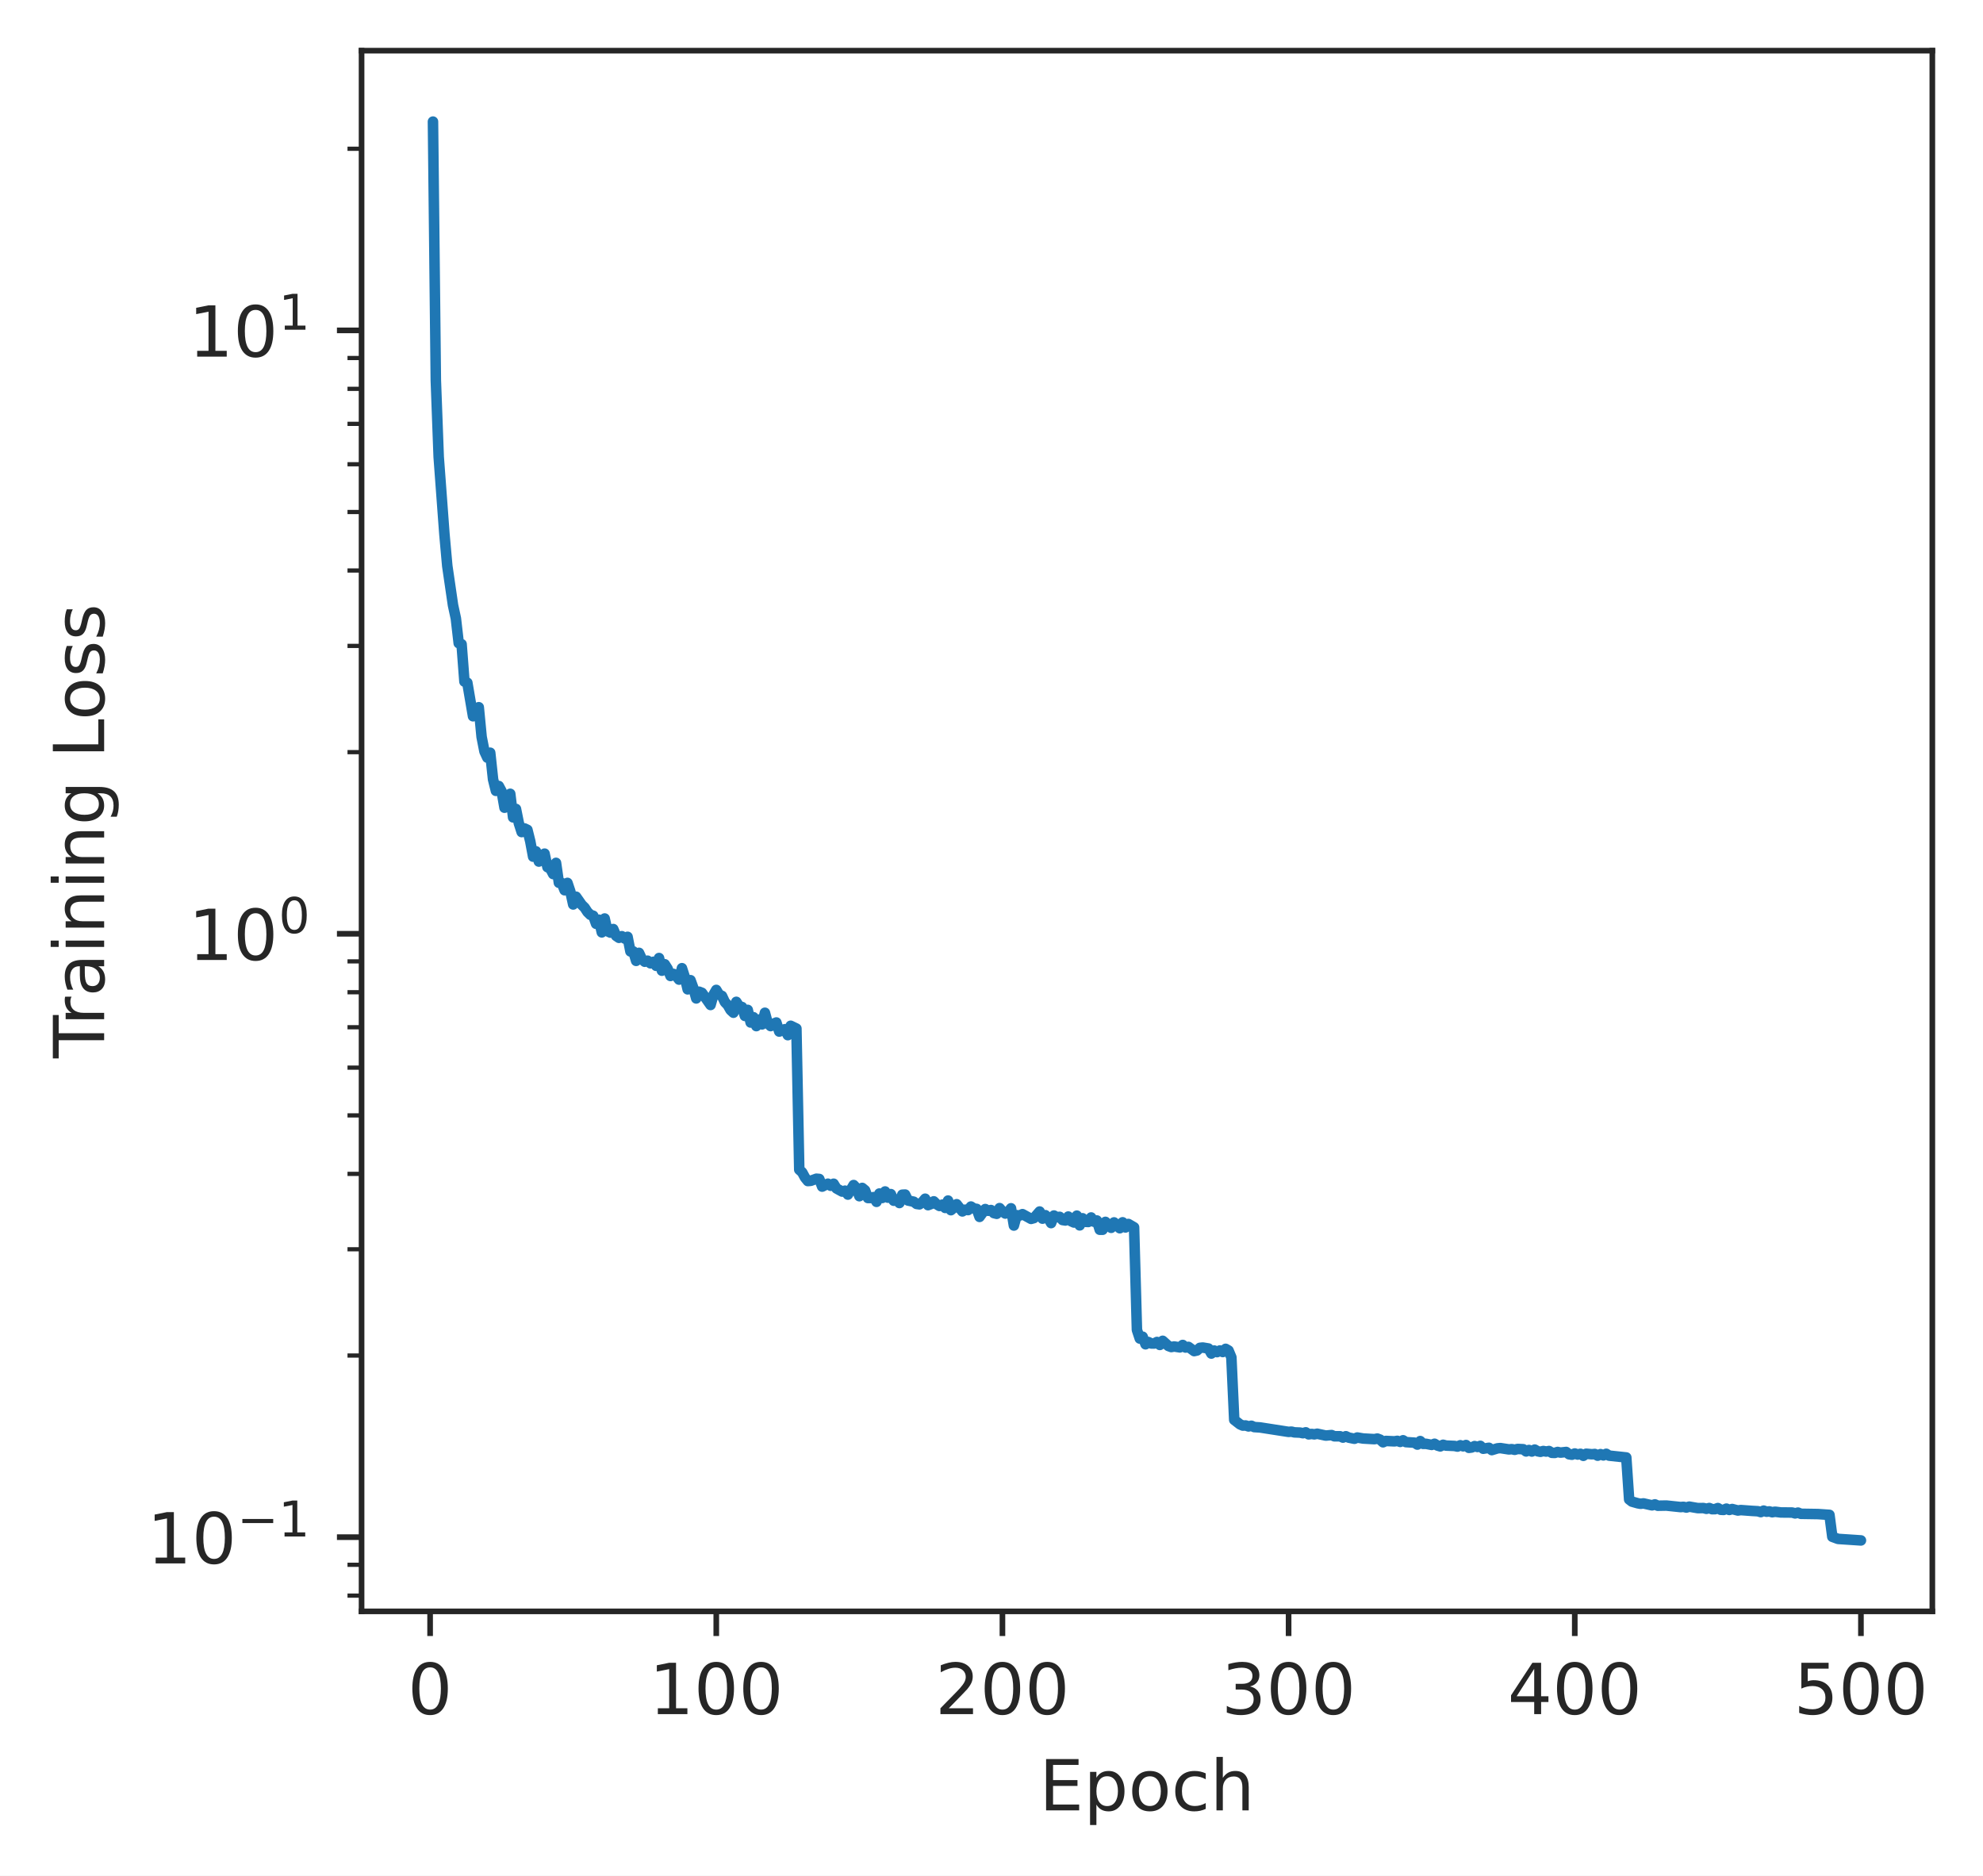
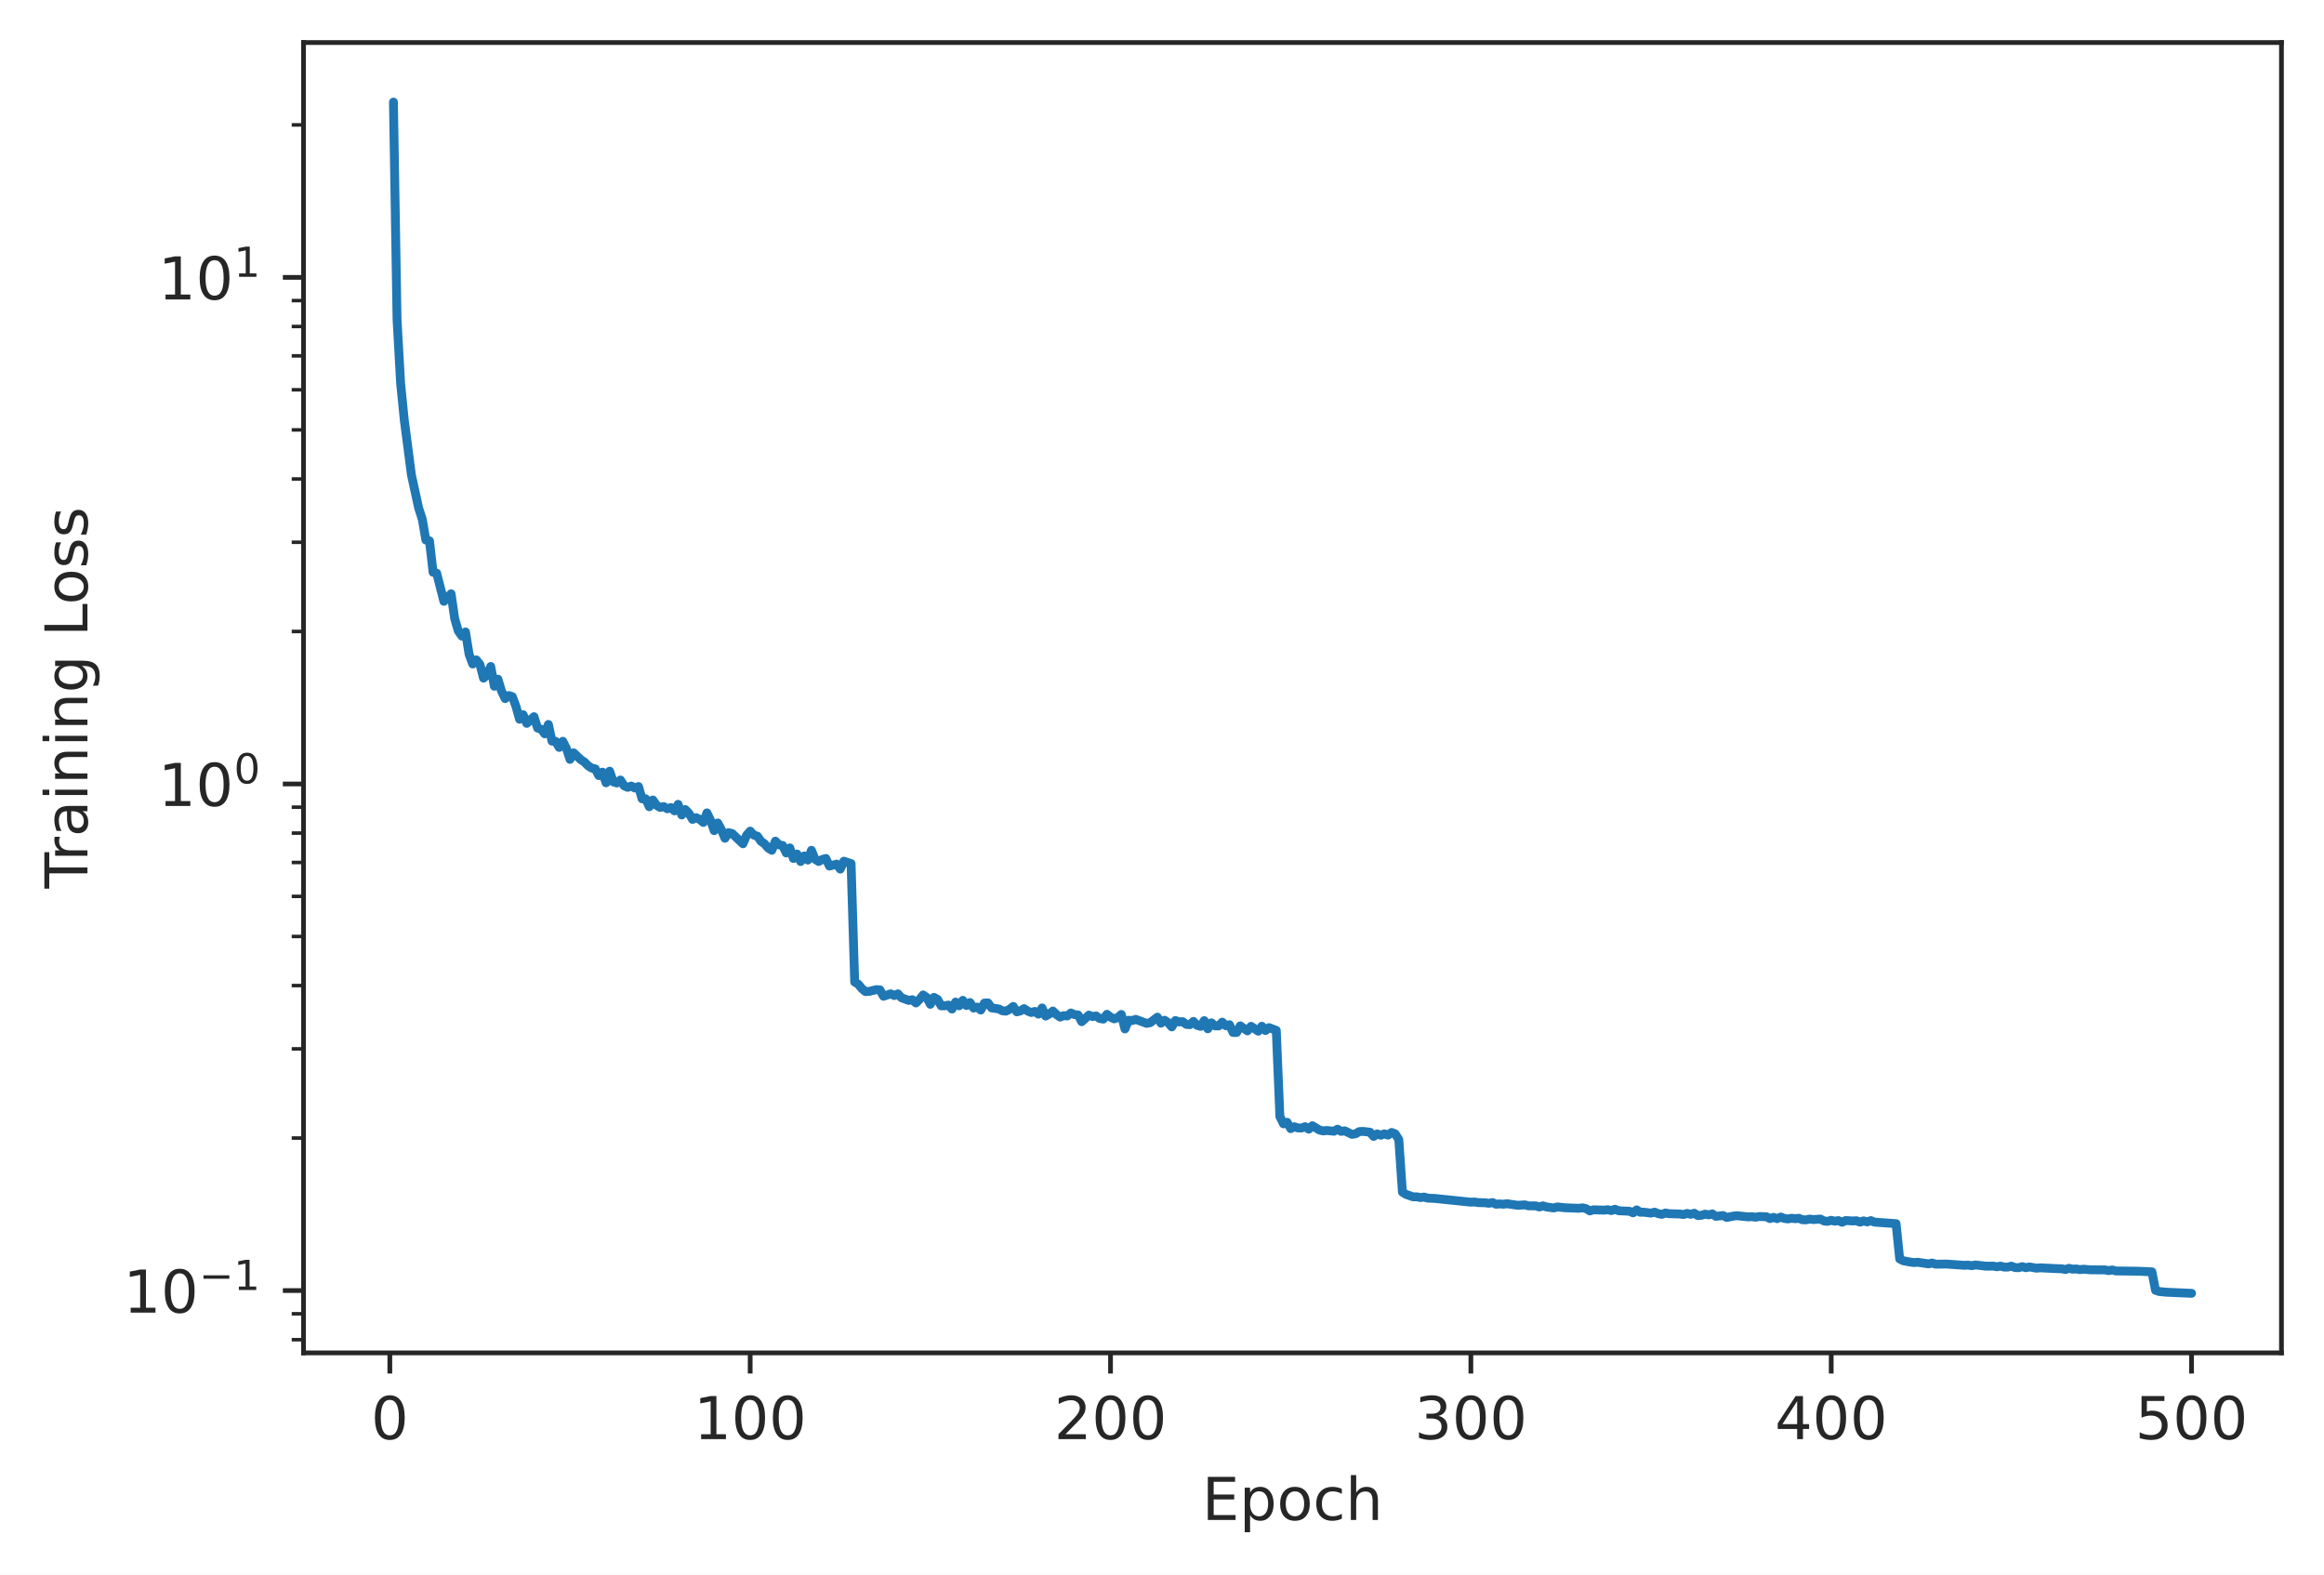
- <svg xmlns="http://www.w3.org/2000/svg" xmlns:xlink="http://www.w3.org/1999/xlink" width="281.778pt" height="266.516pt" viewBox="0 0 281.778 266.516" version="1.1">
+ <svg xmlns="http://www.w3.org/2000/svg" xmlns:xlink="http://www.w3.org/1999/xlink" width="393.378pt" height="266.516pt" viewBox="0 0 393.378 266.516" version="1.1">
  <defs>
    <style type="text/css">*{stroke-linejoin: round; stroke-linecap: butt}</style>
  </defs>
  <g id="figure_1">
    <g id="patch_1">
-       <path d="M 0 266.516  L 281.778 266.516  L 281.778 0  L 0 0  z " style="fill: #ffffff" />
+       <path d="M 0 266.516  L 393.378 266.516  L 393.378 0  L 0 0  z " style="fill: #ffffff" />
    </g>
    <g id="axes_1">
      <g id="patch_2">
-         <path d="M 51.378 228.96  L 274.578 228.96  L 274.578 7.2  L 51.378 7.2  z " style="fill: #ffffff" />
+         <path d="M 51.378 228.96  L 386.178 228.96  L 386.178 7.2  L 51.378 7.2  z " style="fill: #ffffff" />
      </g>
      <g id="matplotlib.axis_1">
        <g id="xtick_1">
          <g id="line2d_1">
            <defs>
-               <path id="mf340c3cb21" d="M 0 0  L 0 3.5  " style="stroke: #262626; stroke-width: 0.8" />
-             </defs>
-             <g>
-               <use xlink:href="#mf340c3cb21" x="61.117" y="228.96" style="fill: #262626; stroke: #262626; stroke-width: 0.8" />
+               <path id="mbf57eaf388" d="M 0 0  L 0 3.5  " style="stroke: #262626; stroke-width: 0.8" />
+             </defs>
+             <g>
+               <use xlink:href="#mbf57eaf388" x="65.986" y="228.96" style="fill: #262626; stroke: #262626; stroke-width: 0.8" />
            </g>
          </g>
          <g id="text_1">
-             <g style="fill: #262626" transform="translate(57.9357 243.5584) scale(0.1 -0.1)">
+             <g style="fill: #262626" transform="translate(62.80511 243.5584) scale(0.1 -0.1)">
              <defs>
                <path id="DejaVuSans-30" d="M 2034 4250  Q 1547 4250 1301 3770  Q 1056 3291 1056 2328  Q 1056 1369 1301 889  Q 1547 409 2034 409  Q 2525 409 2770 889  Q 3016 1369 3016 2328  Q 3016 3291 2770 3770  Q 2525 4250 2034 4250  z M 2034 4750  Q 2819 4750 3233 4129  Q 3647 3509 3647 2328  Q 3647 1150 3233 529  Q 2819 -91 2034 -91  Q 1250 -91 836 529  Q 422 1150 422 2328  Q 422 3509 836 4129  Q 1250 4750 2034 4750  z " transform="scale(0.015625)" />
              </defs>
              <use xlink:href="#DejaVuSans-30" />
            </g>
          </g>
        </g>
        <g id="xtick_2">
          <g id="line2d_2">
            <g>
-               <use xlink:href="#mf340c3cb21" x="101.78" y="228.96" style="fill: #262626; stroke: #262626; stroke-width: 0.8" />
+               <use xlink:href="#mbf57eaf388" x="126.981" y="228.96" style="fill: #262626; stroke: #262626; stroke-width: 0.8" />
            </g>
          </g>
          <g id="text_2">
-             <g style="fill: #262626" transform="translate(92.23634 243.5584) scale(0.1 -0.1)">
+             <g style="fill: #262626" transform="translate(117.4373 243.5584) scale(0.1 -0.1)">
              <defs>
                <path id="DejaVuSans-31" d="M 794 531  L 1825 531  L 1825 4091  L 703 3866  L 703 4441  L 1819 4666  L 2450 4666  L 2450 531  L 3481 531  L 3481 0  L 794 0  L 794 531  z " transform="scale(0.015625)" />
              </defs>
              <use xlink:href="#DejaVuSans-31" />
              <use xlink:href="#DejaVuSans-30" x="63.623" />
              <use xlink:href="#DejaVuSans-30" x="127.246" />
            </g>
          </g>
        </g>
        <g id="xtick_3">
          <g id="line2d_3">
            <g>
-               <use xlink:href="#mf340c3cb21" x="142.443" y="228.96" style="fill: #262626; stroke: #262626; stroke-width: 0.8" />
+               <use xlink:href="#mbf57eaf388" x="187.976" y="228.96" style="fill: #262626; stroke: #262626; stroke-width: 0.8" />
            </g>
          </g>
          <g id="text_3">
-             <g style="fill: #262626" transform="translate(132.8995 243.5584) scale(0.1 -0.1)">
+             <g style="fill: #262626" transform="translate(178.432 243.5584) scale(0.1 -0.1)">
              <defs>
                <path id="DejaVuSans-32" d="M 1228 531  L 3431 531  L 3431 0  L 469 0  L 469 531  Q 828 903 1448 1529  Q 2069 2156 2228 2338  Q 2531 2678 2651 2914  Q 2772 3150 2772 3378  Q 2772 3750 2511 3984  Q 2250 4219 1831 4219  Q 1534 4219 1204 4116  Q 875 4013 500 3803  L 500 4441  Q 881 4594 1212 4672  Q 1544 4750 1819 4750  Q 2544 4750 2975 4387  Q 3406 4025 3406 3419  Q 3406 3131 3298 2873  Q 3191 2616 2906 2266  Q 2828 2175 2409 1742  Q 1991 1309 1228 531  z " transform="scale(0.015625)" />
              </defs>
              <use xlink:href="#DejaVuSans-32" />
              <use xlink:href="#DejaVuSans-30" x="63.623" />
              <use xlink:href="#DejaVuSans-30" x="127.246" />
            </g>
          </g>
        </g>
        <g id="xtick_4">
          <g id="line2d_4">
            <g>
-               <use xlink:href="#mf340c3cb21" x="183.106" y="228.96" style="fill: #262626; stroke: #262626; stroke-width: 0.8" />
+               <use xlink:href="#mbf57eaf388" x="248.971" y="228.96" style="fill: #262626; stroke: #262626; stroke-width: 0.8" />
            </g>
          </g>
          <g id="text_4">
-             <g style="fill: #262626" transform="translate(173.5626 243.5584) scale(0.1 -0.1)">
+             <g style="fill: #262626" transform="translate(239.4268 243.5584) scale(0.1 -0.1)">
              <defs>
                <path id="DejaVuSans-33" d="M 2597 2516  Q 3050 2419 3304 2112  Q 3559 1806 3559 1356  Q 3559 666 3084 287  Q 2609 -91 1734 -91  Q 1441 -91 1130 -33  Q 819 25 488 141  L 488 750  Q 750 597 1062 519  Q 1375 441 1716 441  Q 2309 441 2620 675  Q 2931 909 2931 1356  Q 2931 1769 2642 2001  Q 2353 2234 1838 2234  L 1294 2234  L 1294 2753  L 1863 2753  Q 2328 2753 2575 2939  Q 2822 3125 2822 3475  Q 2822 3834 2567 4026  Q 2313 4219 1838 4219  Q 1578 4219 1281 4162  Q 984 4106 628 3988  L 628 4550  Q 988 4650 1302 4700  Q 1616 4750 1894 4750  Q 2613 4750 3031 4423  Q 3450 4097 3450 3541  Q 3450 3153 3228 2886  Q 3006 2619 2597 2516  z " transform="scale(0.015625)" />
              </defs>
              <use xlink:href="#DejaVuSans-33" />
              <use xlink:href="#DejaVuSans-30" x="63.623" />
              <use xlink:href="#DejaVuSans-30" x="127.246" />
            </g>
          </g>
        </g>
        <g id="xtick_5">
          <g id="line2d_5">
            <g>
-               <use xlink:href="#mf340c3cb21" x="223.77" y="228.96" style="fill: #262626; stroke: #262626; stroke-width: 0.8" />
+               <use xlink:href="#mbf57eaf388" x="309.965" y="228.96" style="fill: #262626; stroke: #262626; stroke-width: 0.8" />
            </g>
          </g>
          <g id="text_5">
-             <g style="fill: #262626" transform="translate(214.2258 243.5584) scale(0.1 -0.1)">
+             <g style="fill: #262626" transform="translate(300.4215 243.5584) scale(0.1 -0.1)">
              <defs>
                <path id="DejaVuSans-34" d="M 2419 4116  L 825 1625  L 2419 1625  L 2419 4116  z M 2253 4666  L 3047 4666  L 3047 1625  L 3713 1625  L 3713 1100  L 3047 1100  L 3047 0  L 2419 0  L 2419 1100  L 313 1100  L 313 1709  L 2253 4666  z " transform="scale(0.015625)" />
              </defs>
              <use xlink:href="#DejaVuSans-34" />
              <use xlink:href="#DejaVuSans-30" x="63.623" />
              <use xlink:href="#DejaVuSans-30" x="127.246" />
            </g>
          </g>
        </g>
        <g id="xtick_6">
          <g id="line2d_6">
            <g>
-               <use xlink:href="#mf340c3cb21" x="264.433" y="228.96" style="fill: #262626; stroke: #262626; stroke-width: 0.8" />
+               <use xlink:href="#mbf57eaf388" x="370.96" y="228.96" style="fill: #262626; stroke: #262626; stroke-width: 0.8" />
            </g>
          </g>
          <g id="text_6">
-             <g style="fill: #262626" transform="translate(254.8889 243.5584) scale(0.1 -0.1)">
+             <g style="fill: #262626" transform="translate(361.4162 243.5584) scale(0.1 -0.1)">
              <defs>
                <path id="DejaVuSans-35" d="M 691 4666  L 3169 4666  L 3169 4134  L 1269 4134  L 1269 2991  Q 1406 3038 1543 3061  Q 1681 3084 1819 3084  Q 2600 3084 3056 2656  Q 3513 2228 3513 1497  Q 3513 744 3044 326  Q 2575 -91 1722 -91  Q 1428 -91 1123 -41  Q 819 9 494 109  L 494 744  Q 775 591 1075 516  Q 1375 441 1709 441  Q 2250 441 2565 725  Q 2881 1009 2881 1497  Q 2881 1984 2565 2268  Q 2250 2553 1709 2553  Q 1456 2553 1204 2497  Q 953 2441 691 2322  L 691 4666  z " transform="scale(0.015625)" />
              </defs>
              <use xlink:href="#DejaVuSans-35" />
              <use xlink:href="#DejaVuSans-30" x="63.623" />
              <use xlink:href="#DejaVuSans-30" x="127.246" />
            </g>
          </g>
        </g>
        <g id="text_7">
-           <g style="fill: #262626" transform="translate(147.6672 257.2366) scale(0.1 -0.1)">
+           <g style="fill: #262626" transform="translate(203.4672 257.2366) scale(0.1 -0.1)">
            <defs>
              <path id="DejaVuSans-45" d="M 628 4666  L 3578 4666  L 3578 4134  L 1259 4134  L 1259 2753  L 3481 2753  L 3481 2222  L 1259 2222  L 1259 531  L 3634 531  L 3634 0  L 628 0  L 628 4666  z " transform="scale(0.015625)" />
              <path id="DejaVuSans-70" d="M 1159 525  L 1159 -1331  L 581 -1331  L 581 3500  L 1159 3500  L 1159 2969  Q 1341 3281 1617 3432  Q 1894 3584 2278 3584  Q 2916 3584 3314 3078  Q 3713 2572 3713 1747  Q 3713 922 3314 415  Q 2916 -91 2278 -91  Q 1894 -91 1617 61  Q 1341 213 1159 525  z M 3116 1747  Q 3116 2381 2855 2742  Q 2594 3103 2138 3103  Q 1681 3103 1420 2742  Q 1159 2381 1159 1747  Q 1159 1113 1420 752  Q 1681 391 2138 391  Q 2594 391 2855 752  Q 3116 1113 3116 1747  z " transform="scale(0.015625)" />
              <path id="DejaVuSans-6f" d="M 1959 3097  Q 1497 3097 1228 2736  Q 959 2375 959 1747  Q 959 1119 1226 758  Q 1494 397 1959 397  Q 2419 397 2687 759  Q 2956 1122 2956 1747  Q 2956 2369 2687 2733  Q 2419 3097 1959 3097  z M 1959 3584  Q 2709 3584 3137 3096  Q 3566 2609 3566 1747  Q 3566 888 3137 398  Q 2709 -91 1959 -91  Q 1206 -91 779 398  Q 353 888 353 1747  Q 353 2609 779 3096  Q 1206 3584 1959 3584  z " transform="scale(0.015625)" />
              <path id="DejaVuSans-63" d="M 3122 3366  L 3122 2828  Q 2878 2963 2633 3030  Q 2388 3097 2138 3097  Q 1578 3097 1268 2742  Q 959 2388 959 1747  Q 959 1106 1268 751  Q 1578 397 2138 397  Q 2388 397 2633 464  Q 2878 531 3122 666  L 3122 134  Q 2881 22 2623 -34  Q 2366 -91 2075 -91  Q 1284 -91 818 406  Q 353 903 353 1747  Q 353 2603 823 3093  Q 1294 3584 2113 3584  Q 2378 3584 2631 3529  Q 2884 3475 3122 3366  z " transform="scale(0.015625)" />
              <path id="DejaVuSans-68" d="M 3513 2113  L 3513 0  L 2938 0  L 2938 2094  Q 2938 2591 2744 2837  Q 2550 3084 2163 3084  Q 1697 3084 1428 2787  Q 1159 2491 1159 1978  L 1159 0  L 581 0  L 581 4863  L 1159 4863  L 1159 2956  Q 1366 3272 1645 3428  Q 1925 3584 2291 3584  Q 2894 3584 3203 3211  Q 3513 2838 3513 2113  z " transform="scale(0.015625)" />
            </defs>
            <use xlink:href="#DejaVuSans-45" />
            <use xlink:href="#DejaVuSans-70" x="63.184" />
            <use xlink:href="#DejaVuSans-6f" x="126.66" />
            <use xlink:href="#DejaVuSans-63" x="187.842" />
            <use xlink:href="#DejaVuSans-68" x="242.822" />
          </g>
        </g>
      </g>
      <g id="matplotlib.axis_2">
        <g id="ytick_1">
          <g id="line2d_7">
            <defs>
-               <path id="mb48f81aa77" d="M 0 0  L -3.5 0  " style="stroke: #262626; stroke-width: 0.8" />
-             </defs>
-             <g>
-               <use xlink:href="#mb48f81aa77" x="51.378" y="218.415" style="fill: #262626; stroke: #262626; stroke-width: 0.8" />
+               <path id="mc027f5c96f" d="M 0 0  L -3.5 0  " style="stroke: #262626; stroke-width: 0.8" />
+             </defs>
+             <g>
+               <use xlink:href="#mc027f5c96f" x="51.378" y="218.415" style="fill: #262626; stroke: #262626; stroke-width: 0.8" />
            </g>
          </g>
          <g id="text_8">
            <g style="fill: #262626" transform="translate(20.87813 222.2147) scale(0.1 -0.1)">
              <defs>
                <path id="DejaVuSans-2212" d="M 678 2272  L 4684 2272  L 4684 1741  L 678 1741  L 678 2272  z " transform="scale(0.015625)" />
              </defs>
              <use xlink:href="#DejaVuSans-31" transform="translate(0 0.684375)" />
              <use xlink:href="#DejaVuSans-30" transform="translate(63.62305 0.684375)" />
              <use xlink:href="#DejaVuSans-2212" transform="translate(128.2031 38.96563) scale(0.7)" />
              <use xlink:href="#DejaVuSans-31" transform="translate(186.8555 38.96563) scale(0.7)" />
            </g>
          </g>
        </g>
        <g id="ytick_2">
          <g id="line2d_8">
            <g>
-               <use xlink:href="#mb48f81aa77" x="51.378" y="132.68" style="fill: #262626; stroke: #262626; stroke-width: 0.8" />
+               <use xlink:href="#mc027f5c96f" x="51.378" y="132.68" style="fill: #262626; stroke: #262626; stroke-width: 0.8" />
            </g>
          </g>
          <g id="text_9">
            <g style="fill: #262626" transform="translate(26.77812 136.4796) scale(0.1 -0.1)">
              <use xlink:href="#DejaVuSans-31" transform="translate(0 0.765625)" />
              <use xlink:href="#DejaVuSans-30" transform="translate(63.62305 0.765625)" />
              <use xlink:href="#DejaVuSans-30" transform="translate(128.2031 39.04688) scale(0.7)" />
            </g>
          </g>
        </g>
        <g id="ytick_3">
          <g id="line2d_9">
            <g>
-               <use xlink:href="#mb48f81aa77" x="51.378" y="46.945" style="fill: #262626; stroke: #262626; stroke-width: 0.8" />
+               <use xlink:href="#mc027f5c96f" x="51.378" y="46.945" style="fill: #262626; stroke: #262626; stroke-width: 0.8" />
            </g>
          </g>
          <g id="text_10">
            <g style="fill: #262626" transform="translate(26.77812 50.74457) scale(0.1 -0.1)">
              <use xlink:href="#DejaVuSans-31" transform="translate(0 0.684375)" />
              <use xlink:href="#DejaVuSans-30" transform="translate(63.62305 0.684375)" />
              <use xlink:href="#DejaVuSans-31" transform="translate(128.2031 38.96563) scale(0.7)" />
            </g>
          </g>
        </g>
        <g id="ytick_4">
          <g id="line2d_10">
            <defs>
-               <path id="m0d9f066ca9" d="M 0 0  L -2 0  " style="stroke: #262626; stroke-width: 0.6" />
-             </defs>
-             <g>
-               <use xlink:href="#m0d9f066ca9" x="51.378" y="226.724" style="fill: #262626; stroke: #262626; stroke-width: 0.6" />
+               <path id="mc7630020b9" d="M 0 0  L -2 0  " style="stroke: #262626; stroke-width: 0.6" />
+             </defs>
+             <g>
+               <use xlink:href="#mc7630020b9" x="51.378" y="226.724" style="fill: #262626; stroke: #262626; stroke-width: 0.6" />
            </g>
          </g>
        </g>
        <g id="ytick_5">
          <g id="line2d_11">
            <g>
-               <use xlink:href="#m0d9f066ca9" x="51.378" y="222.339" style="fill: #262626; stroke: #262626; stroke-width: 0.6" />
+               <use xlink:href="#mc7630020b9" x="51.378" y="222.339" style="fill: #262626; stroke: #262626; stroke-width: 0.6" />
            </g>
          </g>
        </g>
        <g id="ytick_6">
          <g id="line2d_12">
            <g>
-               <use xlink:href="#m0d9f066ca9" x="51.378" y="192.607" style="fill: #262626; stroke: #262626; stroke-width: 0.6" />
+               <use xlink:href="#mc7630020b9" x="51.378" y="192.607" style="fill: #262626; stroke: #262626; stroke-width: 0.6" />
            </g>
          </g>
        </g>
        <g id="ytick_7">
          <g id="line2d_13">
            <g>
-               <use xlink:href="#m0d9f066ca9" x="51.378" y="177.509" style="fill: #262626; stroke: #262626; stroke-width: 0.6" />
+               <use xlink:href="#mc7630020b9" x="51.378" y="177.509" style="fill: #262626; stroke: #262626; stroke-width: 0.6" />
            </g>
          </g>
        </g>
        <g id="ytick_8">
          <g id="line2d_14">
            <g>
-               <use xlink:href="#m0d9f066ca9" x="51.378" y="166.798" style="fill: #262626; stroke: #262626; stroke-width: 0.6" />
+               <use xlink:href="#mc7630020b9" x="51.378" y="166.798" style="fill: #262626; stroke: #262626; stroke-width: 0.6" />
            </g>
          </g>
        </g>
        <g id="ytick_9">
          <g id="line2d_15">
            <g>
-               <use xlink:href="#m0d9f066ca9" x="51.378" y="158.489" style="fill: #262626; stroke: #262626; stroke-width: 0.6" />
+               <use xlink:href="#mc7630020b9" x="51.378" y="158.489" style="fill: #262626; stroke: #262626; stroke-width: 0.6" />
            </g>
          </g>
        </g>
        <g id="ytick_10">
          <g id="line2d_16">
            <g>
-               <use xlink:href="#m0d9f066ca9" x="51.378" y="151.701" style="fill: #262626; stroke: #262626; stroke-width: 0.6" />
+               <use xlink:href="#mc7630020b9" x="51.378" y="151.701" style="fill: #262626; stroke: #262626; stroke-width: 0.6" />
            </g>
          </g>
        </g>
        <g id="ytick_11">
          <g id="line2d_17">
            <g>
-               <use xlink:href="#m0d9f066ca9" x="51.378" y="145.961" style="fill: #262626; stroke: #262626; stroke-width: 0.6" />
+               <use xlink:href="#mc7630020b9" x="51.378" y="145.961" style="fill: #262626; stroke: #262626; stroke-width: 0.6" />
            </g>
          </g>
        </g>
        <g id="ytick_12">
          <g id="line2d_18">
            <g>
-               <use xlink:href="#m0d9f066ca9" x="51.378" y="140.989" style="fill: #262626; stroke: #262626; stroke-width: 0.6" />
+               <use xlink:href="#mc7630020b9" x="51.378" y="140.989" style="fill: #262626; stroke: #262626; stroke-width: 0.6" />
            </g>
          </g>
        </g>
        <g id="ytick_13">
          <g id="line2d_19">
            <g>
-               <use xlink:href="#m0d9f066ca9" x="51.378" y="136.603" style="fill: #262626; stroke: #262626; stroke-width: 0.6" />
+               <use xlink:href="#mc7630020b9" x="51.378" y="136.603" style="fill: #262626; stroke: #262626; stroke-width: 0.6" />
            </g>
          </g>
        </g>
        <g id="ytick_14">
          <g id="line2d_20">
            <g>
-               <use xlink:href="#m0d9f066ca9" x="51.378" y="106.872" style="fill: #262626; stroke: #262626; stroke-width: 0.6" />
+               <use xlink:href="#mc7630020b9" x="51.378" y="106.872" style="fill: #262626; stroke: #262626; stroke-width: 0.6" />
            </g>
          </g>
        </g>
        <g id="ytick_15">
          <g id="line2d_21">
            <g>
-               <use xlink:href="#m0d9f066ca9" x="51.378" y="91.774" style="fill: #262626; stroke: #262626; stroke-width: 0.6" />
+               <use xlink:href="#mc7630020b9" x="51.378" y="91.774" style="fill: #262626; stroke: #262626; stroke-width: 0.6" />
            </g>
          </g>
        </g>
        <g id="ytick_16">
          <g id="line2d_22">
            <g>
-               <use xlink:href="#m0d9f066ca9" x="51.378" y="81.063" style="fill: #262626; stroke: #262626; stroke-width: 0.6" />
+               <use xlink:href="#mc7630020b9" x="51.378" y="81.063" style="fill: #262626; stroke: #262626; stroke-width: 0.6" />
            </g>
          </g>
        </g>
        <g id="ytick_17">
          <g id="line2d_23">
            <g>
-               <use xlink:href="#m0d9f066ca9" x="51.378" y="72.754" style="fill: #262626; stroke: #262626; stroke-width: 0.6" />
+               <use xlink:href="#mc7630020b9" x="51.378" y="72.754" style="fill: #262626; stroke: #262626; stroke-width: 0.6" />
            </g>
          </g>
        </g>
        <g id="ytick_18">
          <g id="line2d_24">
            <g>
-               <use xlink:href="#m0d9f066ca9" x="51.378" y="65.966" style="fill: #262626; stroke: #262626; stroke-width: 0.6" />
+               <use xlink:href="#mc7630020b9" x="51.378" y="65.966" style="fill: #262626; stroke: #262626; stroke-width: 0.6" />
            </g>
          </g>
        </g>
        <g id="ytick_19">
          <g id="line2d_25">
            <g>
-               <use xlink:href="#m0d9f066ca9" x="51.378" y="60.226" style="fill: #262626; stroke: #262626; stroke-width: 0.6" />
+               <use xlink:href="#mc7630020b9" x="51.378" y="60.226" style="fill: #262626; stroke: #262626; stroke-width: 0.6" />
            </g>
          </g>
        </g>
        <g id="ytick_20">
          <g id="line2d_26">
            <g>
-               <use xlink:href="#m0d9f066ca9" x="51.378" y="55.254" style="fill: #262626; stroke: #262626; stroke-width: 0.6" />
+               <use xlink:href="#mc7630020b9" x="51.378" y="55.254" style="fill: #262626; stroke: #262626; stroke-width: 0.6" />
            </g>
          </g>
        </g>
        <g id="ytick_21">
          <g id="line2d_27">
            <g>
-               <use xlink:href="#m0d9f066ca9" x="51.378" y="50.868" style="fill: #262626; stroke: #262626; stroke-width: 0.6" />
+               <use xlink:href="#mc7630020b9" x="51.378" y="50.868" style="fill: #262626; stroke: #262626; stroke-width: 0.6" />
            </g>
          </g>
        </g>
        <g id="ytick_22">
          <g id="line2d_28">
            <g>
-               <use xlink:href="#m0d9f066ca9" x="51.378" y="21.137" style="fill: #262626; stroke: #262626; stroke-width: 0.6" />
+               <use xlink:href="#mc7630020b9" x="51.378" y="21.137" style="fill: #262626; stroke: #262626; stroke-width: 0.6" />
            </g>
          </g>
        </g>
        <g id="text_11">
          <g style="fill: #262626" transform="translate(14.79844 150.362) rotate(-90) scale(0.1 -0.1)">
            <defs>
              <path id="DejaVuSans-54" d="M -19 4666  L 3928 4666  L 3928 4134  L 2272 4134  L 2272 0  L 1638 0  L 1638 4134  L -19 4134  L -19 4666  z " transform="scale(0.015625)" />
              <path id="DejaVuSans-72" d="M 2631 2963  Q 2534 3019 2420 3045  Q 2306 3072 2169 3072  Q 1681 3072 1420 2755  Q 1159 2438 1159 1844  L 1159 0  L 581 0  L 581 3500  L 1159 3500  L 1159 2956  Q 1341 3275 1631 3429  Q 1922 3584 2338 3584  Q 2397 3584 2469 3576  Q 2541 3569 2628 3553  L 2631 2963  z " transform="scale(0.015625)" />
              <path id="DejaVuSans-61" d="M 2194 1759  Q 1497 1759 1228 1600  Q 959 1441 959 1056  Q 959 750 1161 570  Q 1363 391 1709 391  Q 2188 391 2477 730  Q 2766 1069 2766 1631  L 2766 1759  L 2194 1759  z M 3341 1997  L 3341 0  L 2766 0  L 2766 531  Q 2569 213 2275 61  Q 1981 -91 1556 -91  Q 1019 -91 701 211  Q 384 513 384 1019  Q 384 1609 779 1909  Q 1175 2209 1959 2209  L 2766 2209  L 2766 2266  Q 2766 2663 2505 2880  Q 2244 3097 1772 3097  Q 1472 3097 1187 3025  Q 903 2953 641 2809  L 641 3341  Q 956 3463 1253 3523  Q 1550 3584 1831 3584  Q 2591 3584 2966 3190  Q 3341 2797 3341 1997  z " transform="scale(0.015625)" />
              <path id="DejaVuSans-69" d="M 603 3500  L 1178 3500  L 1178 0  L 603 0  L 603 3500  z M 603 4863  L 1178 4863  L 1178 4134  L 603 4134  L 603 4863  z " transform="scale(0.015625)" />
              <path id="DejaVuSans-6e" d="M 3513 2113  L 3513 0  L 2938 0  L 2938 2094  Q 2938 2591 2744 2837  Q 2550 3084 2163 3084  Q 1697 3084 1428 2787  Q 1159 2491 1159 1978  L 1159 0  L 581 0  L 581 3500  L 1159 3500  L 1159 2956  Q 1366 3272 1645 3428  Q 1925 3584 2291 3584  Q 2894 3584 3203 3211  Q 3513 2838 3513 2113  z " transform="scale(0.015625)" />
              <path id="DejaVuSans-67" d="M 2906 1791  Q 2906 2416 2648 2759  Q 2391 3103 1925 3103  Q 1463 3103 1205 2759  Q 947 2416 947 1791  Q 947 1169 1205 825  Q 1463 481 1925 481  Q 2391 481 2648 825  Q 2906 1169 2906 1791  z M 3481 434  Q 3481 -459 3084 -895  Q 2688 -1331 1869 -1331  Q 1566 -1331 1297 -1286  Q 1028 -1241 775 -1147  L 775 -588  Q 1028 -725 1275 -790  Q 1522 -856 1778 -856  Q 2344 -856 2625 -561  Q 2906 -266 2906 331  L 2906 616  Q 2728 306 2450 153  Q 2172 0 1784 0  Q 1141 0 747 490  Q 353 981 353 1791  Q 353 2603 747 3093  Q 1141 3584 1784 3584  Q 2172 3584 2450 3431  Q 2728 3278 2906 2969  L 2906 3500  L 3481 3500  L 3481 434  z " transform="scale(0.015625)" />
              <path id="DejaVuSans-20" transform="scale(0.015625)" />
              <path id="DejaVuSans-4c" d="M 628 4666  L 1259 4666  L 1259 531  L 3531 531  L 3531 0  L 628 0  L 628 4666  z " transform="scale(0.015625)" />
              <path id="DejaVuSans-73" d="M 2834 3397  L 2834 2853  Q 2591 2978 2328 3040  Q 2066 3103 1784 3103  Q 1356 3103 1142 2972  Q 928 2841 928 2578  Q 928 2378 1081 2264  Q 1234 2150 1697 2047  L 1894 2003  Q 2506 1872 2764 1633  Q 3022 1394 3022 966  Q 3022 478 2636 193  Q 2250 -91 1575 -91  Q 1294 -91 989 -36  Q 684 19 347 128  L 347 722  Q 666 556 975 473  Q 1284 391 1588 391  Q 1994 391 2212 530  Q 2431 669 2431 922  Q 2431 1156 2273 1281  Q 2116 1406 1581 1522  L 1381 1569  Q 847 1681 609 1914  Q 372 2147 372 2553  Q 372 3047 722 3315  Q 1072 3584 1716 3584  Q 2034 3584 2315 3537  Q 2597 3491 2834 3397  z " transform="scale(0.015625)" />
            </defs>
            <use xlink:href="#DejaVuSans-54" />
            <use xlink:href="#DejaVuSans-72" x="46.334" />
            <use xlink:href="#DejaVuSans-61" x="87.447" />
            <use xlink:href="#DejaVuSans-69" x="148.727" />
            <use xlink:href="#DejaVuSans-6e" x="176.51" />
            <use xlink:href="#DejaVuSans-69" x="239.889" />
            <use xlink:href="#DejaVuSans-6e" x="267.672" />
            <use xlink:href="#DejaVuSans-67" x="331.051" />
            <use xlink:href="#DejaVuSans-20" x="394.527" />
            <use xlink:href="#DejaVuSans-4c" x="426.314" />
            <use xlink:href="#DejaVuSans-6f" x="480.277" />
            <use xlink:href="#DejaVuSans-73" x="541.459" />
            <use xlink:href="#DejaVuSans-73" x="593.559" />
          </g>
        </g>
      </g>
      <g id="PolyCollection_1" />
      <g id="line2d_29">
-         <path d="M 61.524 17.28  L 61.93 54.049  L 62.337 64.932  L 63.15 75.89  L 63.557 80.415  L 64.37 85.987  L 64.777 87.868  L 65.183 91.394  L 65.59 91.533  L 65.997 96.85  L 66.403 97.003  L 67.216 101.772  L 68.03 100.491  L 68.436 104.709  L 68.843 106.78  L 69.25 107.656  L 69.656 106.955  L 70.063 110.739  L 70.469 112.373  L 70.876 111.685  L 71.283 112.445  L 71.689 114.768  L 72.096 114.216  L 72.503 112.792  L 72.909 116.142  L 73.316 114.942  L 73.723 116.966  L 74.129 118.229  L 74.536 117.714  L 74.942 117.91  L 75.349 119.547  L 75.756 121.724  L 76.162 120.967  L 76.569 122.42  L 77.382 121.293  L 77.789 123.211  L 78.195 123.419  L 78.602 124.196  L 79.009 122.606  L 79.415 125.431  L 79.822 125.464  L 80.229 126.495  L 80.635 125.453  L 81.042 126.669  L 81.449 128.516  L 81.855 127.413  L 82.668 128.568  L 83.075 128.968  L 83.482 129.588  L 83.888 129.984  L 84.295 130.12  L 84.702 131.263  L 85.108 130.682  L 85.515 132.481  L 85.921 130.511  L 86.328 132.322  L 86.735 132.513  L 87.141 132.009  L 87.548 132.978  L 87.955 133.255  L 88.361 133.025  L 88.768 133.363  L 89.175 133.113  L 89.581 135.19  L 89.988 135.187  L 90.394 136.53  L 90.801 135.39  L 91.208 136.274  L 91.614 136.652  L 92.021 136.506  L 92.428 136.877  L 92.834 136.666  L 93.241 137.235  L 93.647 136.126  L 94.054 137.925  L 94.461 137.011  L 94.867 137.646  L 95.274 138.676  L 95.681 138.38  L 96.087 138.672  L 96.494 139.192  L 96.901 137.571  L 97.307 138.83  L 97.714 140.575  L 98.12 139.276  L 98.527 140.401  L 98.934 141.867  L 99.34 140.913  L 99.747 141.069  L 100.967 142.798  L 101.373 141.362  L 101.78 140.656  L 102.187 141.327  L 102.593 141.512  L 103 142.387  L 103.407 142.811  L 103.813 143.522  L 104.22 143.896  L 104.627 142.353  L 105.033 142.983  L 105.44 143.087  L 105.846 144.354  L 106.253 143.496  L 106.66 145.289  L 107.066 144.538  L 107.473 145.8  L 107.88 144.866  L 108.286 145.555  L 108.693 143.905  L 109.099 145.402  L 109.506 145.797  L 109.913 145.46  L 110.319 145.286  L 110.726 146.575  L 111.539 146.243  L 111.946 147.086  L 112.353 145.754  L 113.166 146.148  L 113.572 166.2  L 113.979 166.563  L 114.386 167.314  L 114.792 167.817  L 115.199 167.783  L 116.012 167.486  L 116.419 167.522  L 116.825 168.607  L 117.639 168.194  L 118.045 168.487  L 118.452 168.196  L 118.859 168.865  L 119.672 169.312  L 120.079 169.185  L 120.485 169.739  L 121.298 168.385  L 121.705 168.822  L 122.112 169.969  L 122.518 168.793  L 122.925 169.133  L 123.332 170.226  L 123.738 170.226  L 124.145 170.098  L 124.551 170.771  L 124.958 169.589  L 125.365 170.219  L 125.771 169.298  L 126.178 170.178  L 126.585 169.672  L 126.991 170.609  L 127.398 170.44  L 127.805 170.938  L 128.211 169.758  L 128.618 169.737  L 129.024 170.581  L 129.838 170.752  L 130.244 171.069  L 130.651 171.126  L 131.058 170.806  L 131.464 170.326  L 131.871 171.242  L 132.277 171.086  L 132.684 170.698  L 133.091 171.11  L 133.497 171.356  L 133.904 171.17  L 134.311 171.636  L 134.717 170.589  L 135.124 171.955  L 135.531 171.615  L 135.937 171.109  L 136.75 172.13  L 137.157 171.884  L 137.564 171.94  L 137.97 171.439  L 138.377 171.711  L 138.784 171.774  L 139.19 172.909  L 140.003 171.798  L 140.41 172.041  L 140.817 171.937  L 141.223 172.368  L 141.63 172.471  L 142.037 171.66  L 142.443 172.139  L 142.85 172.433  L 143.256 172.216  L 143.663 171.688  L 144.07 174.137  L 144.476 172.665  L 144.883 172.721  L 145.29 172.519  L 146.51 173.192  L 146.916 173.08  L 147.729 172.147  L 148.136 173.159  L 148.543 172.666  L 148.949 173.073  L 149.356 173.79  L 149.763 172.714  L 150.169 172.954  L 150.576 172.901  L 150.982 173.355  L 151.389 173.418  L 151.796 172.861  L 152.202 173.523  L 152.609 173.706  L 153.016 172.733  L 153.422 174.114  L 153.829 173.106  L 154.236 173.612  L 154.642 173.632  L 155.049 172.992  L 155.455 173.595  L 155.862 173.42  L 156.269 174.733  L 156.675 174.736  L 157.082 173.618  L 157.895 174.461  L 158.302 173.693  L 159.115 174.52  L 159.522 173.679  L 159.928 174.409  L 160.335 173.916  L 161.148 174.388  L 161.555 188.968  L 161.962 190.196  L 162.368 189.934  L 162.775 191.008  L 163.181 190.69  L 163.588 190.894  L 163.995 190.902  L 164.401 190.683  L 164.808 191.101  L 165.215 190.518  L 166.028 191.252  L 166.434 191.402  L 166.841 191.322  L 167.654 191.452  L 168.061 191.106  L 168.468 191.473  L 168.874 191.38  L 169.688 191.978  L 170.094 191.885  L 170.501 191.517  L 170.907 191.474  L 171.721 191.611  L 172.127 192.327  L 172.534 191.898  L 172.941 192.125  L 173.347 191.889  L 173.754 192.108  L 174.16 191.659  L 174.567 191.891  L 174.974 192.868  L 175.38 201.748  L 176.194 202.381  L 176.6 202.561  L 177.007 202.547  L 177.414 202.68  L 177.82 202.588  L 178.227 202.774  L 179.04 202.824  L 183.106 203.456  L 183.513 203.422  L 183.92 203.525  L 184.733 203.559  L 185.14 203.646  L 185.546 203.519  L 185.953 203.808  L 186.359 203.747  L 186.766 203.806  L 187.173 203.72  L 188.393 203.983  L 189.206 203.909  L 189.612 204.084  L 190.426 204.082  L 190.832 204.268  L 191.239 204.075  L 191.646 204.27  L 192.459 204.435  L 192.866 204.258  L 193.679 204.397  L 195.305 204.491  L 195.712 204.408  L 196.119 204.56  L 196.525 204.934  L 196.932 204.745  L 198.152 204.802  L 198.558 204.732  L 198.965 204.879  L 199.372 204.651  L 199.778 204.911  L 200.998 204.989  L 201.405 205.261  L 201.811 204.764  L 202.218 205.161  L 202.625 205.152  L 203.438 205.308  L 203.845 205.146  L 204.251 205.398  L 204.658 205.518  L 205.064 205.29  L 205.471 205.405  L 206.691 205.456  L 207.098 205.546  L 207.504 205.358  L 207.911 205.508  L 208.318 205.324  L 208.724 205.727  L 209.131 205.673  L 209.537 205.476  L 209.944 205.602  L 210.351 205.443  L 210.757 205.851  L 211.571 205.718  L 211.977 206.044  L 212.79 205.796  L 213.197 205.759  L 214.417 205.948  L 214.824 205.908  L 215.23 206.004  L 215.637 205.884  L 216.45 205.921  L 216.857 206.233  L 217.263 206.029  L 217.67 206.248  L 218.077 205.973  L 218.483 206.21  L 218.89 206.291  L 219.297 206.174  L 219.703 206.253  L 220.11 206.178  L 220.516 206.431  L 220.923 206.448  L 221.33 206.312  L 221.736 206.403  L 222.55 206.312  L 222.956 206.639  L 223.363 206.704  L 223.77 206.526  L 224.176 206.676  L 224.583 206.572  L 224.989 206.857  L 225.396 206.562  L 226.209 206.638  L 226.616 206.598  L 227.023 206.838  L 227.429 206.62  L 227.836 206.798  L 228.242 206.572  L 228.649 206.832  L 231.089 207.092  L 231.496 213.056  L 231.902 213.369  L 232.715 213.599  L 233.122 213.673  L 233.529 213.62  L 234.749 213.895  L 235.155 213.758  L 235.562 213.949  L 236.782 213.928  L 238.815 214.142  L 239.222 214.106  L 239.628 214.207  L 240.035 214.079  L 240.848 214.22  L 241.255 214.288  L 242.068 214.279  L 242.475 214.389  L 242.881 214.276  L 243.288 214.443  L 243.694 214.439  L 244.101 214.284  L 244.508 214.523  L 244.914 214.548  L 245.321 214.364  L 245.728 214.548  L 246.134 214.417  L 246.948 214.628  L 247.354 214.567  L 248.981 214.687  L 249.794 214.732  L 250.201 214.856  L 250.607 214.646  L 251.014 214.799  L 251.42 214.758  L 251.827 214.873  L 252.234 214.801  L 253.047 214.905  L 254.674 214.919  L 255.08 215.04  L 255.487 214.927  L 255.893 215.097  L 258.333 215.135  L 259.96 215.247  L 260.366 218.362  L 261.18 218.663  L 264.433 218.88  L 264.433 218.88  " clip-path="url(#p9e58d322f9)" style="fill: none; stroke: #1f77b4; stroke-width: 1.5; stroke-linecap: round" />
+         <path d="M 66.596 17.28  L 67.206 54.049  L 67.816 64.932  L 68.426 71.043  L 69.646 80.415  L 70.866 85.987  L 71.476 87.868  L 72.086 91.394  L 72.696 91.533  L 73.306 96.85  L 73.916 97.003  L 75.136 101.772  L 76.355 100.491  L 76.965 104.709  L 77.575 106.78  L 78.185 107.656  L 78.795 106.955  L 79.405 110.739  L 80.015 112.373  L 80.625 111.685  L 81.235 112.445  L 81.845 114.768  L 82.455 114.216  L 83.065 112.792  L 83.675 116.142  L 84.285 114.942  L 84.895 116.966  L 85.505 118.229  L 86.115 117.714  L 86.725 117.91  L 87.335 119.547  L 87.944 121.724  L 88.554 120.967  L 89.164 122.42  L 90.384 121.293  L 90.994 123.211  L 91.604 123.419  L 92.214 124.196  L 92.824 122.606  L 93.434 125.431  L 94.044 125.464  L 94.654 126.495  L 95.264 125.453  L 95.874 126.669  L 96.484 128.516  L 97.094 127.413  L 98.314 128.568  L 98.924 128.968  L 99.533 129.588  L 100.143 129.984  L 100.753 130.12  L 101.363 131.263  L 101.973 130.682  L 102.583 132.481  L 103.193 130.511  L 103.803 132.322  L 104.413 132.513  L 105.023 132.009  L 105.633 132.978  L 106.243 133.255  L 106.853 133.025  L 107.463 133.363  L 108.073 133.113  L 108.683 135.19  L 109.293 135.187  L 109.903 136.53  L 110.513 135.39  L 111.122 136.274  L 111.732 136.652  L 112.342 136.506  L 112.952 136.877  L 113.562 136.666  L 114.172 137.235  L 114.782 136.126  L 115.392 137.925  L 116.002 137.011  L 116.612 137.646  L 117.222 138.676  L 117.832 138.38  L 118.442 138.672  L 119.052 139.192  L 119.662 137.571  L 120.272 138.83  L 120.882 140.575  L 121.492 139.276  L 122.101 140.401  L 122.711 141.867  L 123.321 140.913  L 123.931 141.069  L 125.761 142.798  L 126.371 141.362  L 126.981 140.656  L 127.591 141.327  L 128.201 141.512  L 128.811 142.387  L 129.421 142.811  L 130.031 143.522  L 130.641 143.896  L 131.251 142.353  L 131.861 142.983  L 132.471 143.087  L 133.081 144.354  L 133.69 143.496  L 134.3 145.289  L 134.91 144.538  L 135.52 145.8  L 136.13 144.866  L 136.74 145.555  L 137.35 143.905  L 137.96 145.402  L 138.57 145.797  L 139.18 145.46  L 139.79 145.286  L 140.4 146.575  L 141.62 146.243  L 142.23 147.086  L 142.84 145.754  L 144.06 146.148  L 144.67 166.2  L 145.279 166.563  L 145.889 167.314  L 146.499 167.817  L 147.109 167.783  L 148.329 167.486  L 148.939 167.522  L 149.549 168.607  L 150.769 168.194  L 151.379 168.487  L 151.989 168.196  L 152.599 168.865  L 153.819 169.312  L 154.429 169.185  L 155.039 169.739  L 155.649 169.14  L 156.259 168.385  L 156.868 168.822  L 157.478 169.969  L 158.088 168.793  L 158.698 169.133  L 159.308 170.226  L 159.918 170.226  L 160.528 170.098  L 161.138 170.771  L 161.748 169.589  L 162.358 170.219  L 162.968 169.298  L 163.578 170.178  L 164.188 169.672  L 164.798 170.609  L 165.408 170.44  L 166.018 170.938  L 166.628 169.758  L 167.238 169.737  L 167.848 170.581  L 169.067 170.752  L 169.677 171.069  L 170.287 171.126  L 170.897 170.806  L 171.507 170.326  L 172.117 171.242  L 172.727 171.086  L 173.337 170.698  L 173.947 171.11  L 174.557 171.356  L 175.167 171.17  L 175.777 171.636  L 176.387 170.589  L 176.997 171.955  L 177.607 171.615  L 178.217 171.109  L 178.827 171.704  L 179.437 172.13  L 180.046 171.884  L 180.656 171.94  L 181.266 171.439  L 181.876 171.711  L 182.486 171.774  L 183.096 172.909  L 184.316 171.798  L 184.926 172.041  L 185.536 171.937  L 186.146 172.368  L 186.756 172.471  L 187.366 171.66  L 187.976 172.139  L 188.586 172.433  L 189.196 172.216  L 189.806 171.688  L 190.416 174.137  L 191.026 172.665  L 191.635 172.721  L 192.245 172.519  L 194.075 173.192  L 194.685 173.08  L 195.905 172.147  L 196.515 173.159  L 197.125 172.666  L 197.735 173.073  L 198.345 173.79  L 198.955 172.714  L 199.565 172.954  L 200.175 172.901  L 200.785 173.355  L 201.395 173.418  L 202.005 172.861  L 202.615 173.523  L 203.224 173.706  L 203.834 172.733  L 204.444 174.114  L 205.054 173.106  L 205.664 173.612  L 206.274 173.632  L 206.884 172.992  L 207.494 173.595  L 208.104 173.42  L 208.714 174.733  L 209.324 174.736  L 209.934 173.618  L 211.154 174.461  L 211.764 173.693  L 212.984 174.52  L 213.594 173.679  L 214.204 174.409  L 214.813 173.916  L 216.033 174.388  L 216.643 188.968  L 217.253 190.196  L 217.863 189.934  L 218.473 191.008  L 219.083 190.69  L 219.693 190.894  L 220.303 190.902  L 220.913 190.683  L 221.523 191.101  L 222.133 190.518  L 223.353 191.252  L 223.963 191.402  L 224.573 191.322  L 225.793 191.452  L 226.402 191.106  L 227.012 191.473  L 227.622 191.38  L 228.842 191.978  L 229.452 191.885  L 230.062 191.517  L 230.672 191.474  L 231.892 191.611  L 232.502 192.327  L 233.112 191.898  L 233.722 192.125  L 234.332 191.889  L 234.942 192.108  L 235.552 191.659  L 236.162 191.891  L 236.772 192.868  L 237.382 201.748  L 237.991 202.134  L 239.211 202.561  L 239.821 202.547  L 240.431 202.68  L 241.041 202.588  L 241.651 202.774  L 242.871 202.824  L 248.971 203.456  L 249.58 203.422  L 250.19 203.525  L 251.41 203.559  L 252.02 203.646  L 252.63 203.519  L 253.24 203.808  L 253.85 203.747  L 254.46 203.806  L 255.07 203.72  L 256.9 203.983  L 258.12 203.909  L 258.73 204.084  L 259.95 204.082  L 260.56 204.268  L 261.169 204.075  L 261.779 204.27  L 262.999 204.435  L 263.609 204.258  L 264.829 204.397  L 267.269 204.491  L 267.879 204.408  L 268.489 204.56  L 269.099 204.934  L 269.709 204.745  L 271.539 204.802  L 272.149 204.732  L 272.758 204.879  L 273.368 204.651  L 273.978 204.911  L 275.808 204.989  L 276.418 205.261  L 277.028 204.764  L 277.638 205.161  L 278.248 205.152  L 279.468 205.308  L 280.078 205.146  L 280.688 205.398  L 281.298 205.518  L 281.908 205.29  L 282.518 205.405  L 284.347 205.456  L 284.957 205.546  L 285.567 205.358  L 286.177 205.508  L 286.787 205.324  L 287.397 205.727  L 288.007 205.673  L 288.617 205.476  L 289.227 205.602  L 289.837 205.443  L 290.447 205.851  L 291.667 205.718  L 292.277 206.044  L 293.497 205.796  L 294.107 205.759  L 295.936 205.948  L 296.546 205.908  L 297.156 206.004  L 297.766 205.884  L 298.986 205.921  L 299.596 206.233  L 300.206 206.029  L 300.816 206.248  L 301.426 205.973  L 302.036 206.21  L 302.646 206.291  L 303.256 206.174  L 303.866 206.253  L 304.476 206.178  L 305.086 206.431  L 305.696 206.448  L 306.306 206.312  L 306.915 206.403  L 308.135 206.312  L 308.745 206.639  L 309.355 206.704  L 309.965 206.526  L 310.575 206.676  L 311.185 206.572  L 311.795 206.857  L 312.405 206.562  L 313.625 206.638  L 314.235 206.598  L 314.845 206.838  L 315.455 206.62  L 316.065 206.798  L 316.675 206.572  L 317.285 206.832  L 320.944 207.092  L 321.554 213.056  L 322.164 213.369  L 323.384 213.599  L 323.994 213.673  L 324.604 213.62  L 326.434 213.895  L 327.044 213.758  L 327.654 213.949  L 329.484 213.928  L 332.533 214.142  L 333.143 214.106  L 333.753 214.207  L 334.363 214.079  L 335.583 214.22  L 336.193 214.288  L 337.413 214.279  L 338.023 214.389  L 338.633 214.276  L 339.243 214.443  L 339.853 214.439  L 340.463 214.284  L 341.073 214.523  L 341.682 214.548  L 342.292 214.364  L 342.902 214.548  L 343.512 214.417  L 344.732 214.628  L 345.342 214.567  L 347.782 214.687  L 349.002 214.732  L 349.612 214.856  L 350.222 214.646  L 350.832 214.799  L 351.442 214.758  L 352.052 214.873  L 352.662 214.801  L 353.881 214.905  L 356.321 214.919  L 356.931 215.04  L 357.541 214.927  L 358.151 215.097  L 361.811 215.135  L 364.251 215.247  L 364.86 218.362  L 365.47 218.575  L 366.69 218.695  L 370.96 218.88  L 370.96 218.88  " clip-path="url(#pde327b05cd)" style="fill: none; stroke: #1f77b4; stroke-width: 1.5; stroke-linecap: round" />
      </g>
      <g id="patch_3">
        <path d="M 51.378 228.96  L 51.378 7.2  " style="fill: none; stroke: #262626; stroke-width: 0.8; stroke-linejoin: miter; stroke-linecap: square" />
      </g>
      <g id="patch_4">
-         <path d="M 274.578 228.96  L 274.578 7.2  " style="fill: none; stroke: #262626; stroke-width: 0.8; stroke-linejoin: miter; stroke-linecap: square" />
+         <path d="M 386.178 228.96  L 386.178 7.2  " style="fill: none; stroke: #262626; stroke-width: 0.8; stroke-linejoin: miter; stroke-linecap: square" />
      </g>
      <g id="patch_5">
-         <path d="M 51.378 228.96  L 274.578 228.96  " style="fill: none; stroke: #262626; stroke-width: 0.8; stroke-linejoin: miter; stroke-linecap: square" />
+         <path d="M 51.378 228.96  L 386.178 228.96  " style="fill: none; stroke: #262626; stroke-width: 0.8; stroke-linejoin: miter; stroke-linecap: square" />
      </g>
      <g id="patch_6">
-         <path d="M 51.378 7.2  L 274.578 7.2  " style="fill: none; stroke: #262626; stroke-width: 0.8; stroke-linejoin: miter; stroke-linecap: square" />
+         <path d="M 51.378 7.2  L 386.178 7.2  " style="fill: none; stroke: #262626; stroke-width: 0.8; stroke-linejoin: miter; stroke-linecap: square" />
      </g>
    </g>
  </g>
  <defs>
-     <clipPath id="p9e58d322f9">
-       <rect x="51.378" y="7.2" width="223.2" height="221.76" />
+     <clipPath id="pde327b05cd">
+       <rect x="51.378" y="7.2" width="334.8" height="221.76" />
    </clipPath>
  </defs>
</svg>
